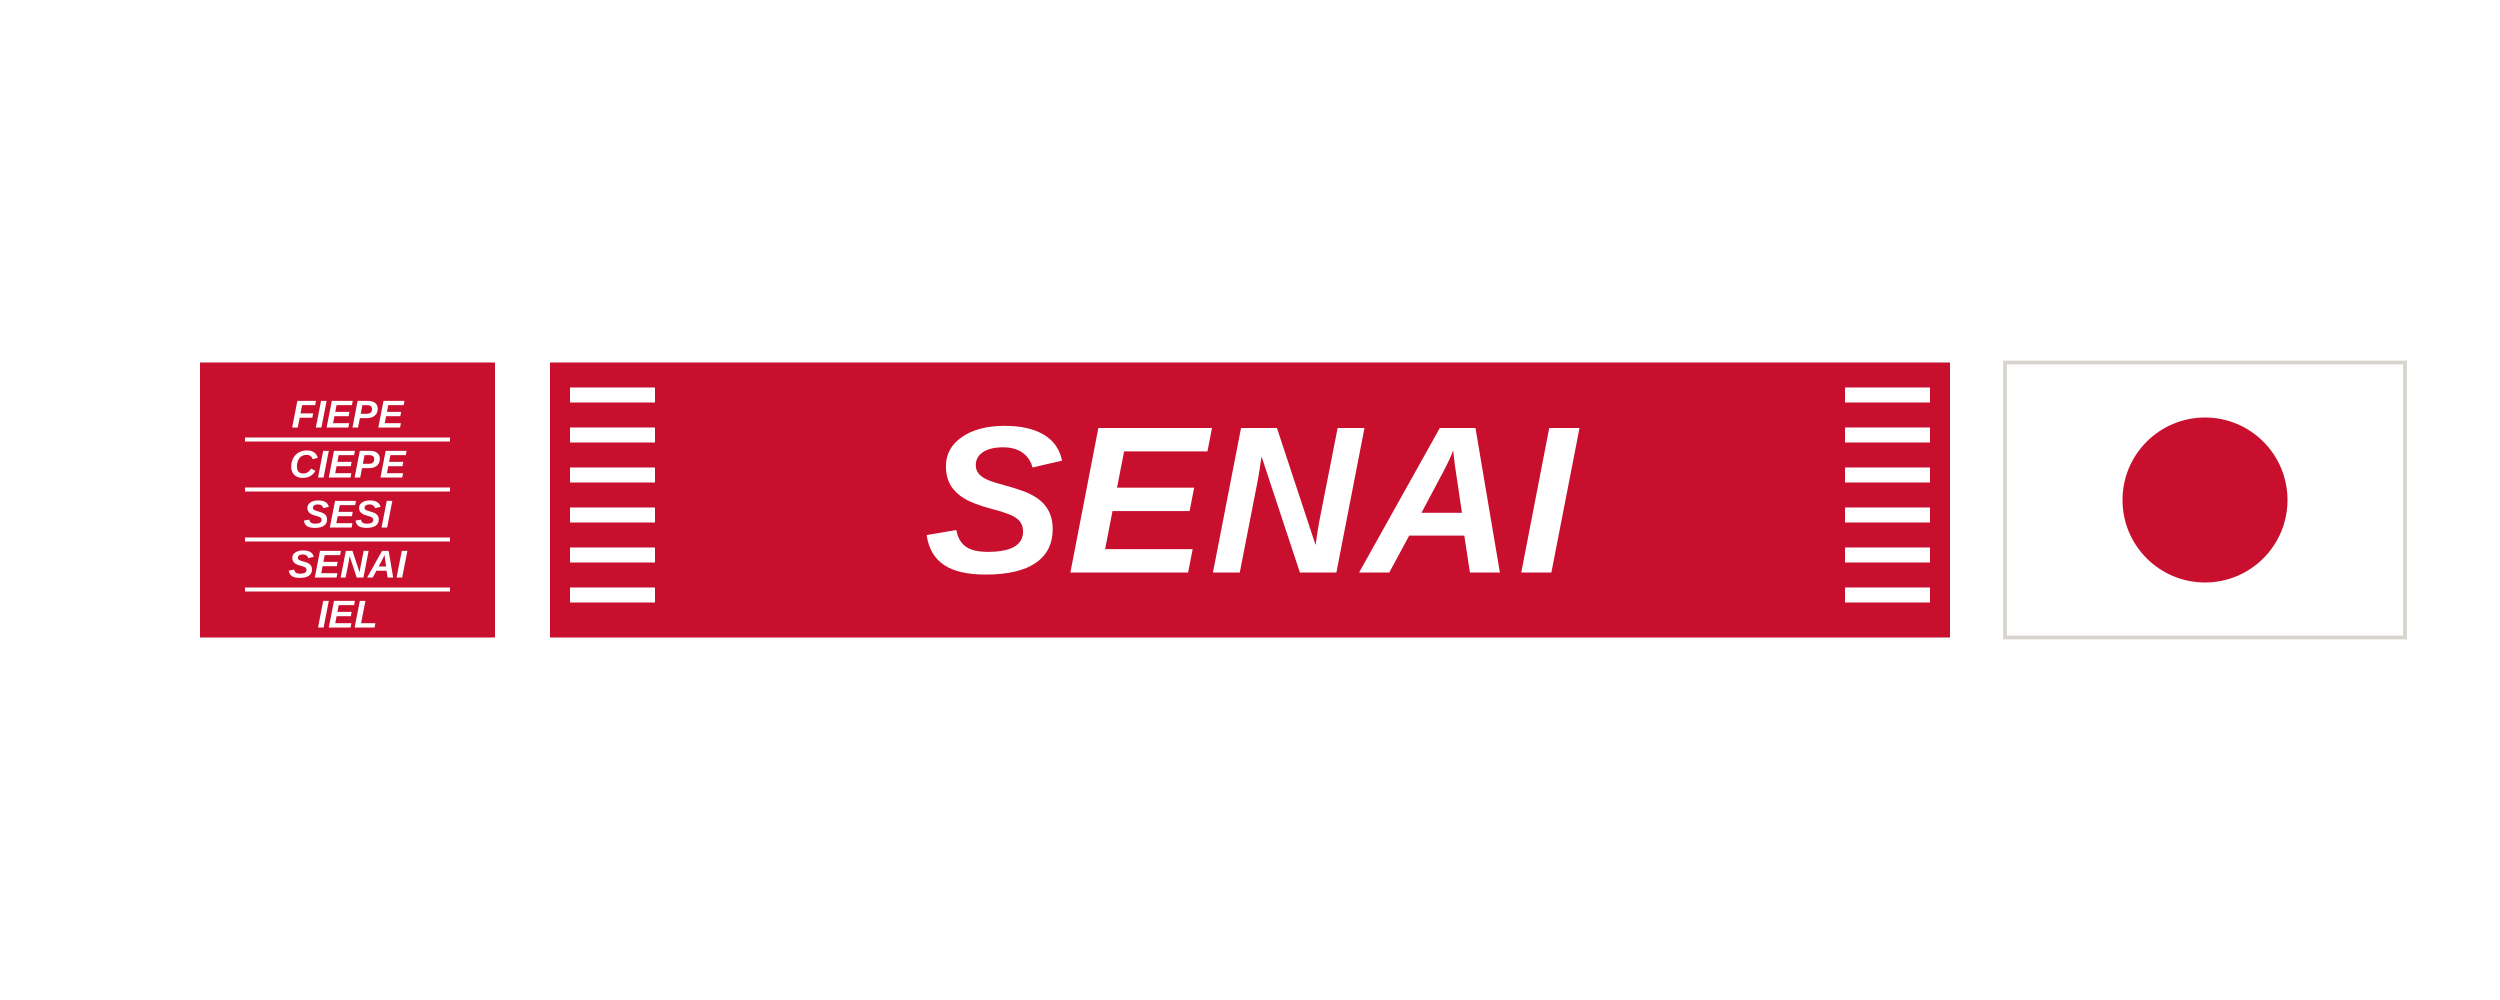
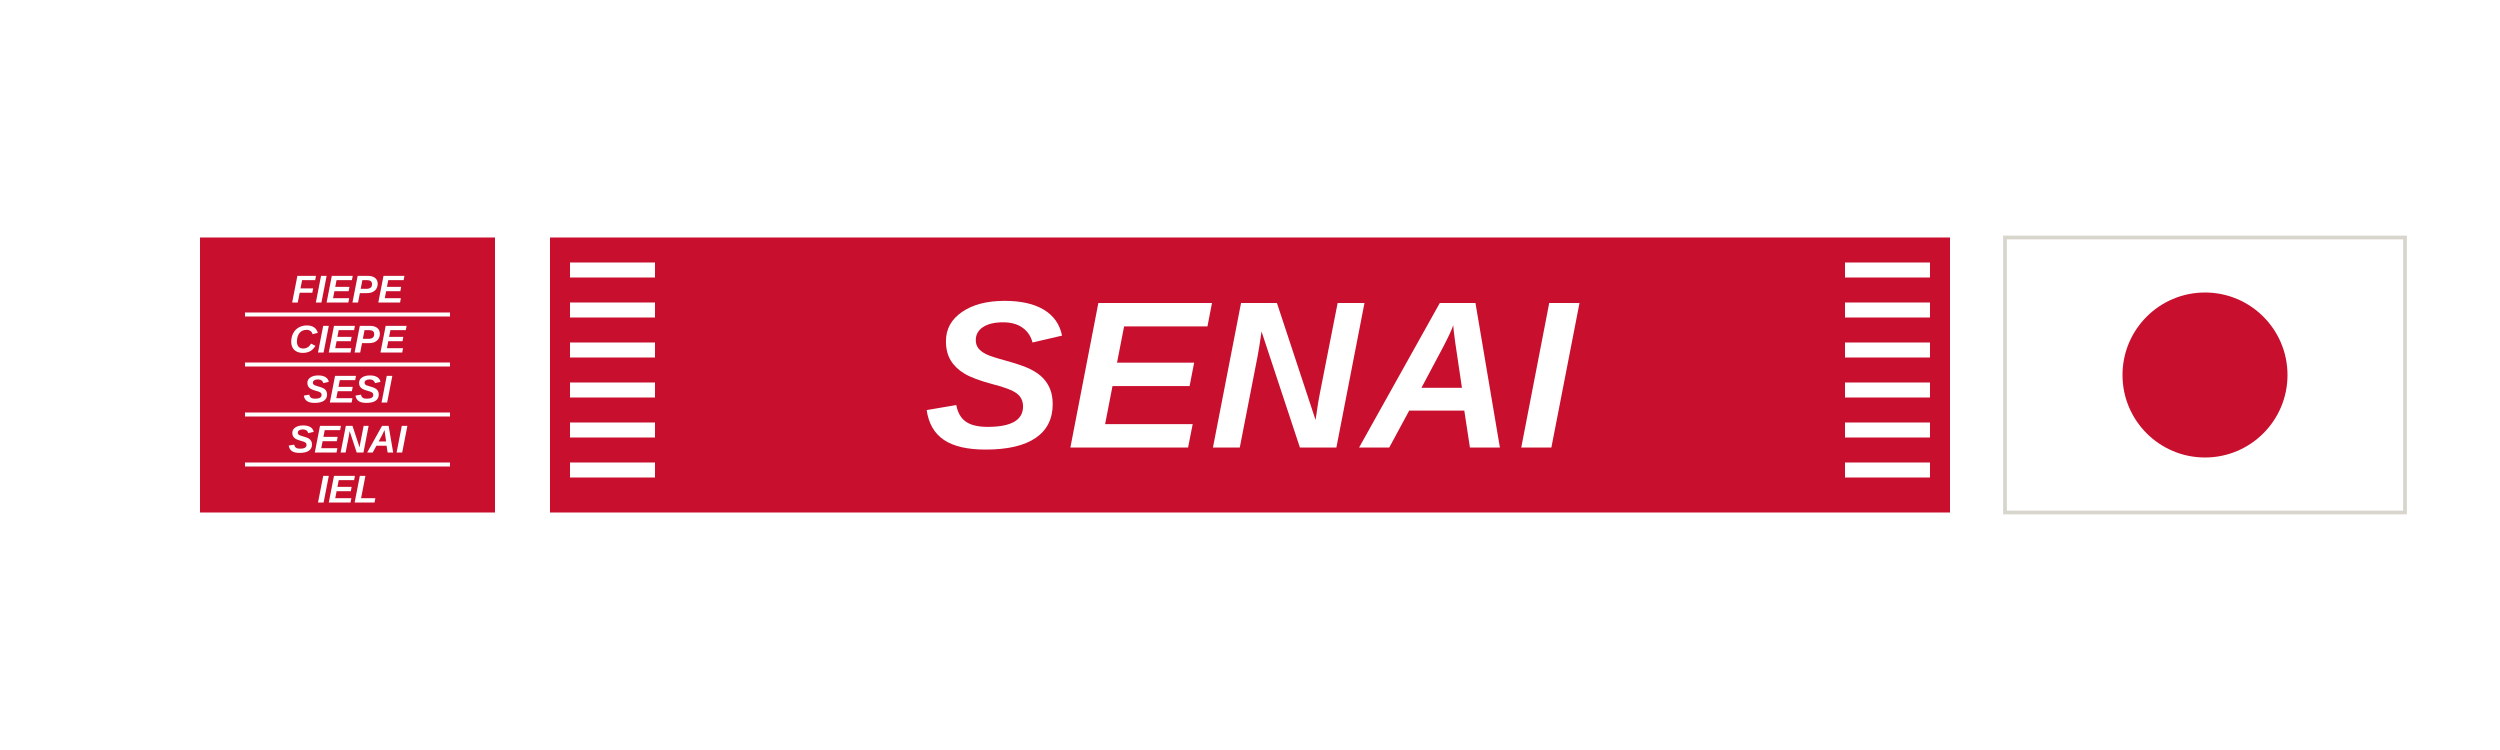
- <svg xmlns="http://www.w3.org/2000/svg" viewBox="0 0 1000 400" width="1000" height="400" role="img" aria-label="SENAI — FIEPE, CIEPE, SESI, SENAI, IEL — e a bandeira do Japão">
-   <rect width="1000" height="400" fill="#ffffff" />
-   <g transform="translate(80 145)">
+ <svg xmlns="http://www.w3.org/2000/svg" viewBox="0 0 1000 300" width="1000" height="300" role="img" aria-label="SENAI — FIEPE, CIEPE, SESI, SENAI, IEL — e a bandeira do Japão">
+   <rect width="1000" height="300" fill="#ffffff" />
+   <g transform="translate(80 95)">
    <rect x="0" y="0" width="118" height="110" fill="#c8102e" />
    <g fill="#ffffff" font-family="Arial, Helvetica, sans-serif" font-weight="700" font-style="italic" font-size="15.5" text-anchor="middle">
      <text x="59" y="26">FIEPE</text>
      <text x="59" y="46">CIEPE</text>
      <text x="59" y="66">SESI</text>
      <text x="59" y="86">SENAI</text>
      <text x="59" y="106">IEL</text>
    </g>
    <g fill="#ffffff">
      <rect x="18" y="30" width="82" height="1.6" />
      <rect x="18" y="50" width="82" height="1.6" />
      <rect x="18" y="70" width="82" height="1.6" />
      <rect x="18" y="90" width="82" height="1.6" />
    </g>
    <g transform="translate(140 0)">
      <rect x="0" y="0" width="560" height="110" fill="#c8102e" />
      <g fill="#ffffff">
        <rect x="8" y="10" width="34" height="6" />
        <rect x="8" y="26" width="34" height="6" />
        <rect x="8" y="42" width="34" height="6" />
        <rect x="8" y="58" width="34" height="6" />
        <rect x="8" y="74" width="34" height="6" />
        <rect x="8" y="90" width="34" height="6" />
        <rect x="518" y="10" width="34" height="6" />
        <rect x="518" y="26" width="34" height="6" />
        <rect x="518" y="42" width="34" height="6" />
        <rect x="518" y="58" width="34" height="6" />
        <rect x="518" y="74" width="34" height="6" />
        <rect x="518" y="90" width="34" height="6" />
      </g>
      <text x="280" y="84" fill="#ffffff" text-anchor="middle" font-family="Arial Black, Arial, Helvetica, sans-serif" font-weight="900" font-style="italic" font-size="84" letter-spacing="1">SENAI</text>
    </g>
    <g transform="translate(722 0)">
      <rect x="0" y="0" width="160" height="110" fill="#ffffff" stroke="#d8d5cd" stroke-width="1.5" />
      <circle cx="80" cy="55" r="33" fill="#c8102e" />
    </g>
  </g>
</svg>
